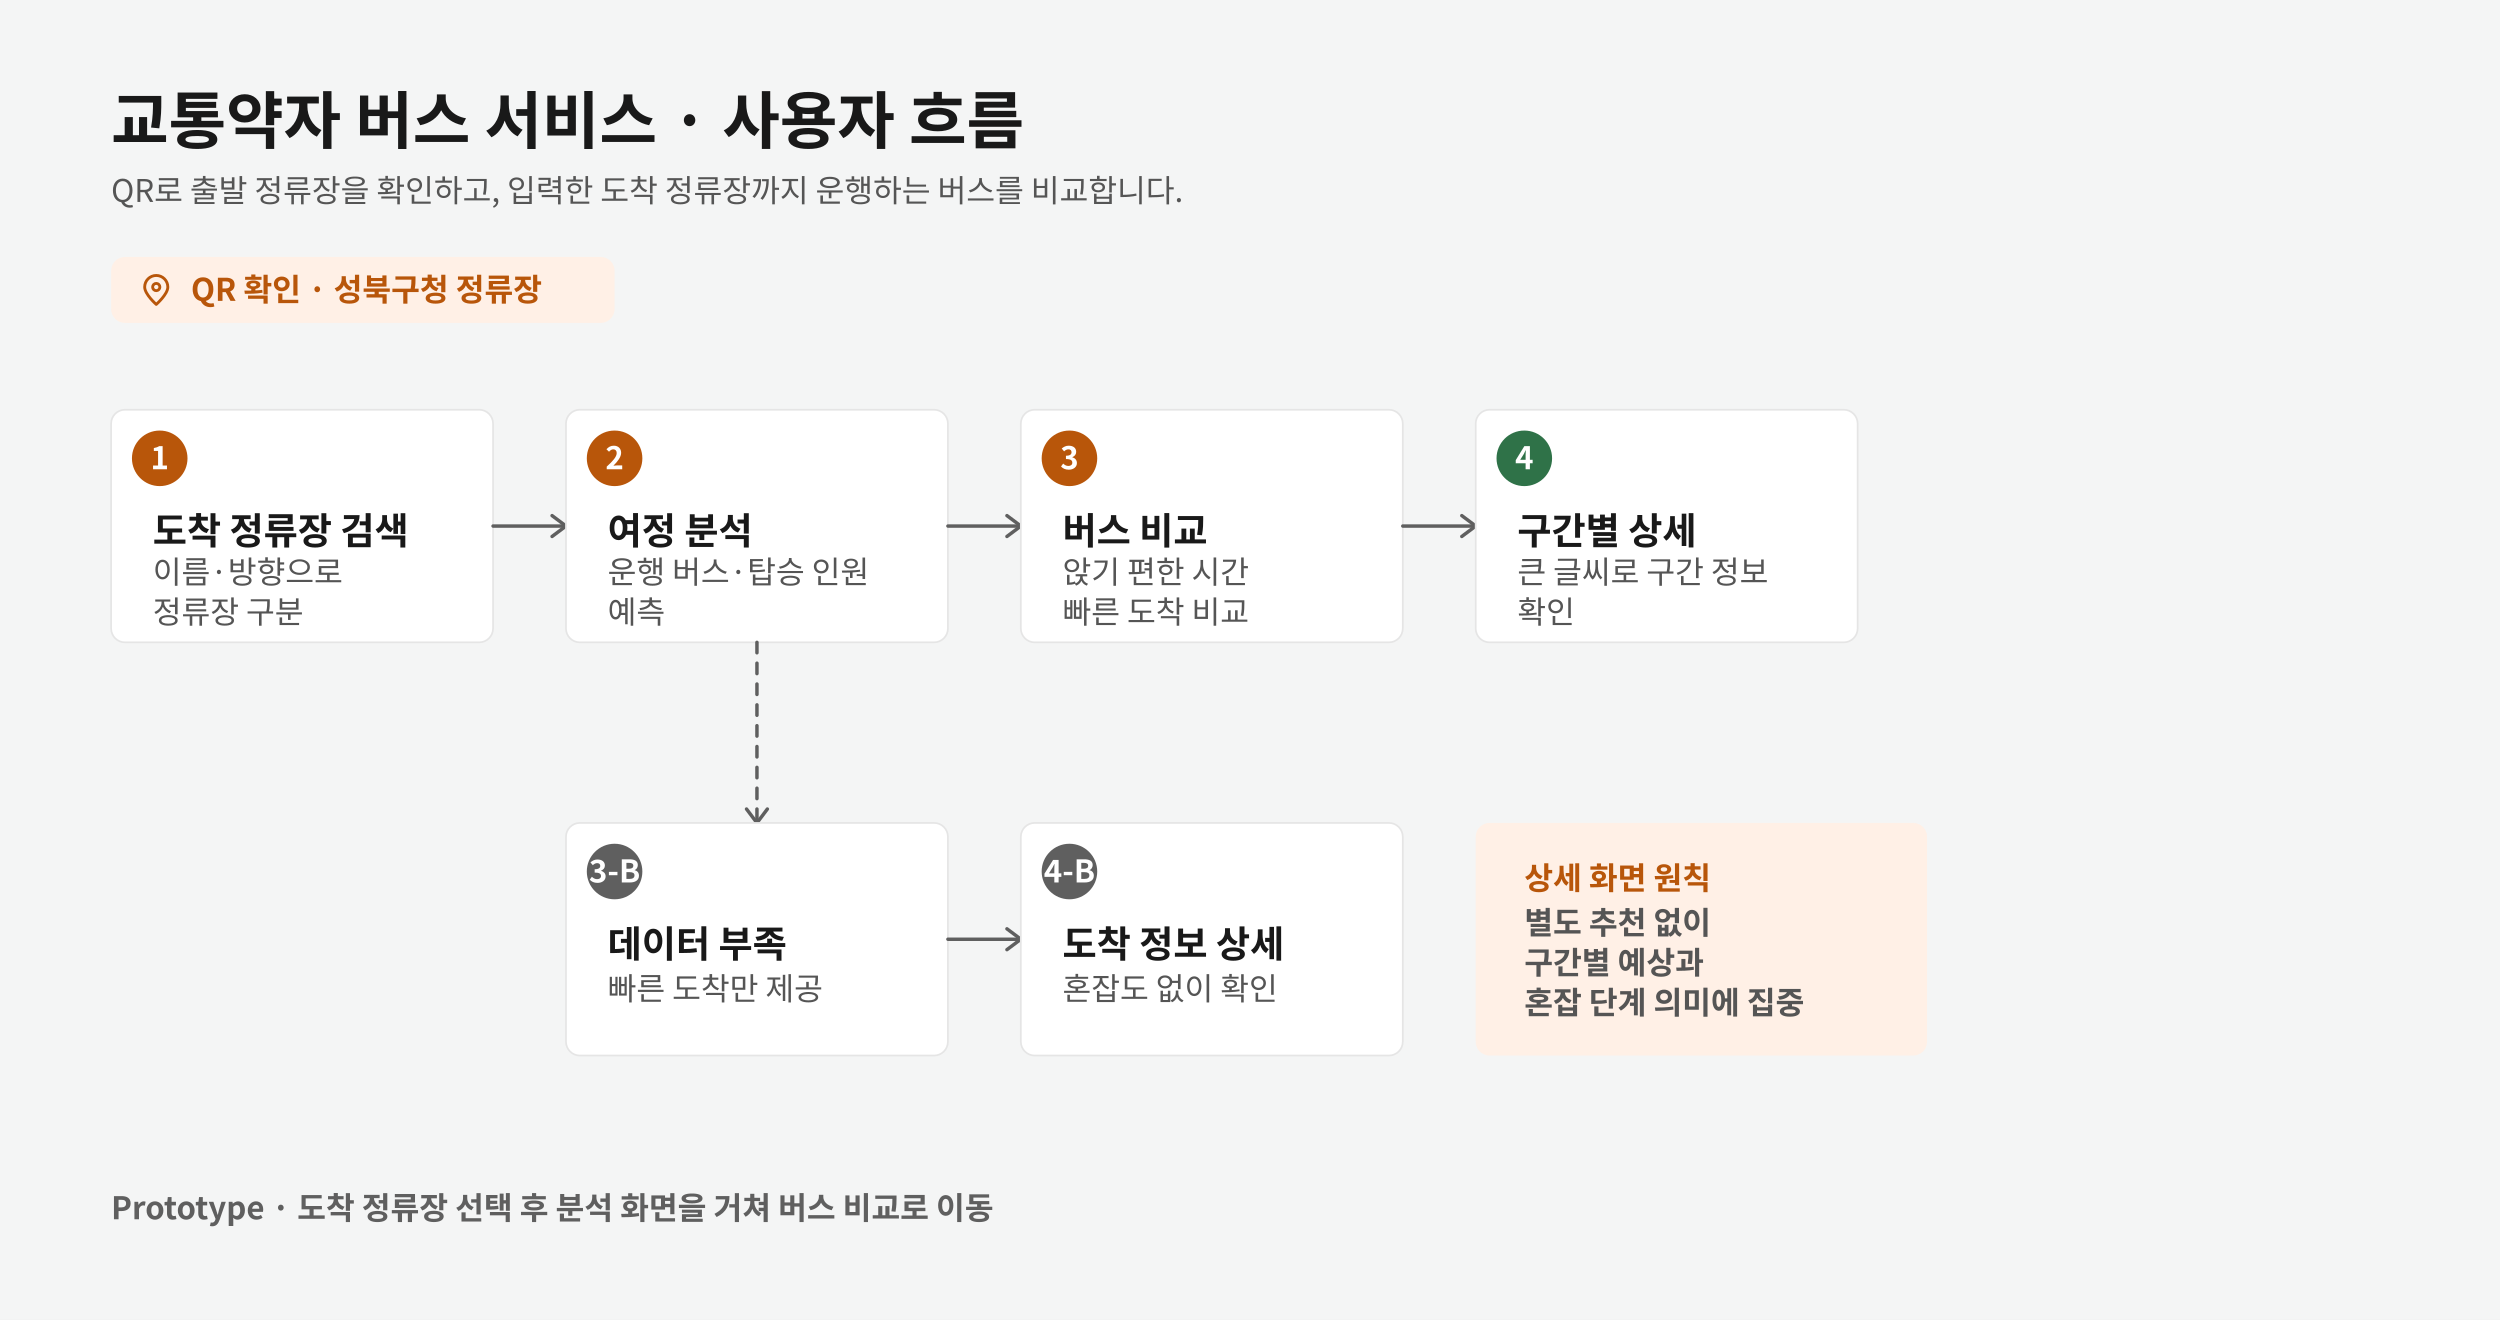
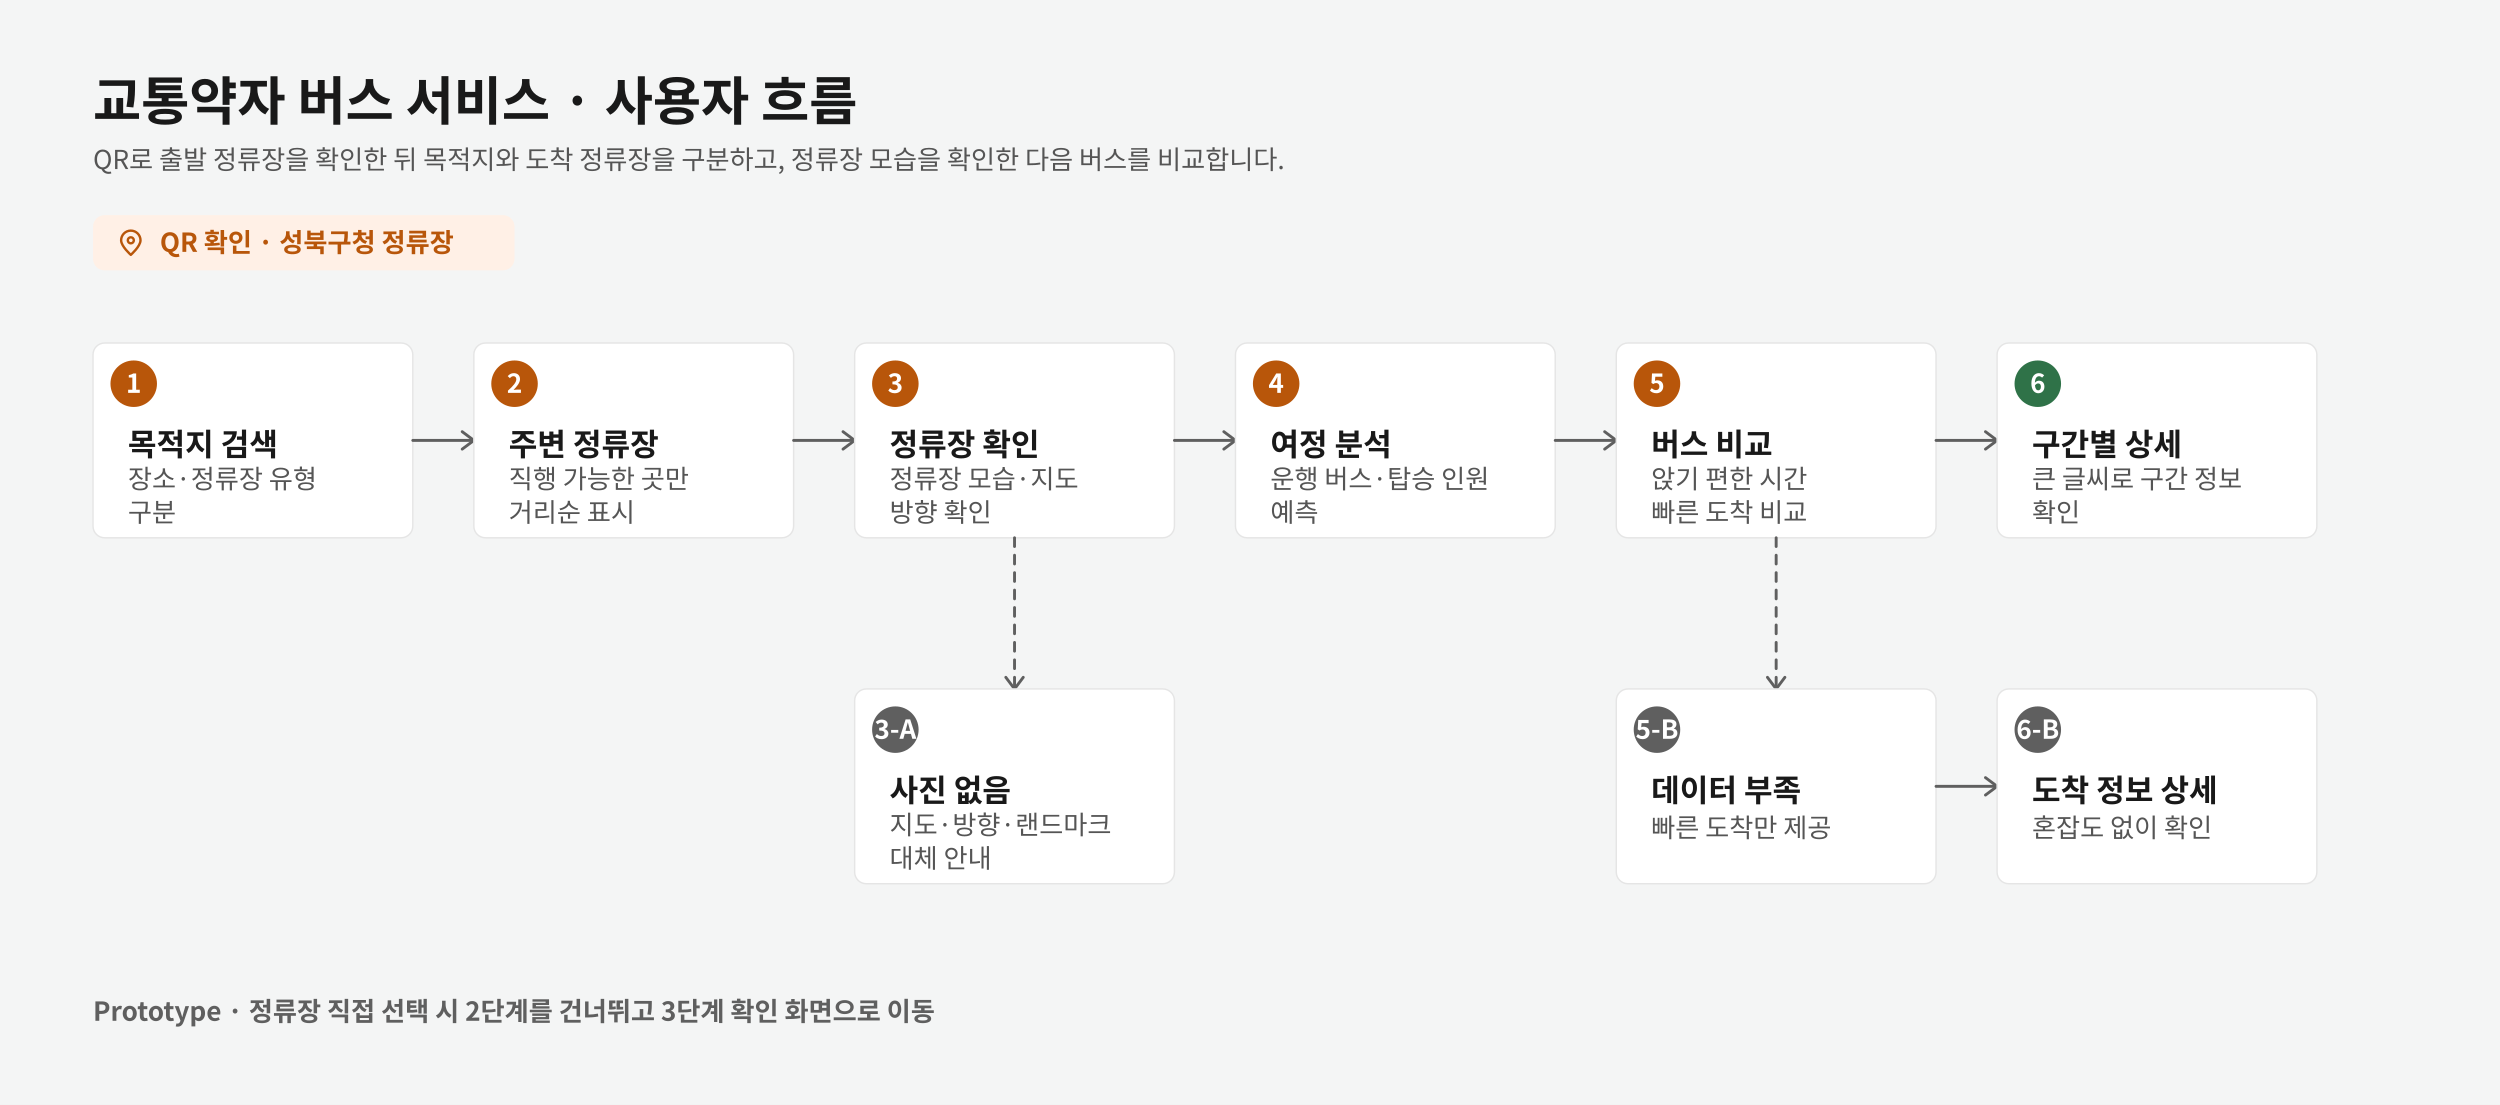
- <svg xmlns="http://www.w3.org/2000/svg" width="1440" height="760" viewBox="0 0 1440 760" role="img" aria-label="사용자 흐름도">
-   <rect x="0" y="0" width="1440" height="760" rx="0" fill="#F4F5F5" stroke="none" stroke-width="1" />
+ <svg xmlns="http://www.w3.org/2000/svg" width="1720" height="760" viewBox="0 0 1720 760" role="img" aria-label="사용자 흐름도">
+   <rect x="0" y="0" width="1720" height="760" rx="0" fill="#F4F5F5" stroke="none" stroke-width="1" />
  <text x="64" y="70" font-family="Noto Sans CJK KR, Malgun Gothic, sans-serif" font-size="36" font-weight="800" fill="#191919" text-anchor="start" dominant-baseline="middle" letter-spacing="0">교통약자 버스 서비스 · 사용자 흐름</text>
-   <text x="64" y="110" font-family="Noto Sans CJK KR, Malgun Gothic, sans-serif" font-size="18" font-weight="500" fill="#555555" text-anchor="start" dominant-baseline="middle" letter-spacing="0">QR로 출발 정류장을 확인하고, 입력한 도착 정류장까지 운행하는 버스를 비교합니다.</text>
+   <text x="64" y="110" font-family="Noto Sans CJK KR, Malgun Gothic, sans-serif" font-size="18" font-weight="500" fill="#555555" text-anchor="start" dominant-baseline="middle" letter-spacing="0">QR로 출발 정류장을 확인한 뒤 목적지와 도착 정류장을 구분하고, 정류장 모습을 확인한 다음 버스를 비교합니다.</text>
  <rect x="64" y="148" width="290" height="38" rx="8" fill="#FFF0E6" stroke="none" stroke-width="1" />
  <g transform="translate(80 157) scale(0.8333333)">
    <path d="M20 10c0 5-8 12-8 12S4 15 4 10a8 8 0 1 1 16 0Z" fill="none" stroke="#B8560A" stroke-width="2" stroke-linecap="round" stroke-linejoin="round" />
    <circle cx="12" cy="10" r="2.5" fill="none" stroke="#B8560A" stroke-width="2" stroke-linecap="round" stroke-linejoin="round" />
  </g>
  <text x="110" y="167" font-family="Noto Sans CJK KR, Malgun Gothic, sans-serif" font-size="18" font-weight="700" fill="#B8560A" text-anchor="start" dominant-baseline="middle" letter-spacing="0">QR 확인 · 성북구청 정류장</text>
  <rect x="64" y="236" width="220" height="134" rx="8" fill="#FFFFFF" stroke="#E5E5E5" stroke-width="1" />
  <circle cx="92" cy="264" r="16" fill="#B8560A" stroke="none" stroke-width="1" />
  <text x="92" y="264" font-family="Noto Sans CJK KR, Malgun Gothic, sans-serif" font-size="18" font-weight="800" fill="#FFFFFF" text-anchor="middle" dominant-baseline="middle" letter-spacing="0">1</text>
-   <text x="88" y="306" font-family="Noto Sans CJK KR, Malgun Gothic, sans-serif" font-size="21.38" font-weight="800" fill="#191919" text-anchor="start" dominant-baseline="middle" letter-spacing="0">도착 정류장 검색</text>
+   <text x="88" y="306" font-family="Noto Sans CJK KR, Malgun Gothic, sans-serif" font-size="21.38" font-weight="800" fill="#191919" text-anchor="start" dominant-baseline="middle" letter-spacing="0">목적지 검색</text>
  <text x="88" y="336" font-family="Noto Sans CJK KR, Malgun Gothic, sans-serif" font-size="18" font-weight="500" fill="#555555" text-anchor="start" letter-spacing="0">
-     <tspan x="88" dy="0">이름·방향으로</tspan>
-     <tspan x="88" dy="23">정류장 구분</tspan>
+     <tspan x="88" dy="0">장소·정류장 유형</tspan>
+     <tspan x="88" dy="23">구분</tspan>
  </text>
  <line x1="284" y1="303" x2="326" y2="303" stroke="#5F5F5F" stroke-width="2" stroke-linecap="round" />
  <path d="M318 297L326 303L318 309" fill="none" stroke="#5F5F5F" stroke-width="2" stroke-linecap="round" stroke-linejoin="round" />
  <rect x="326" y="236" width="220" height="134" rx="8" fill="#FFFFFF" stroke="#E5E5E5" stroke-width="1" />
  <circle cx="354" cy="264" r="16" fill="#B8560A" stroke="none" stroke-width="1" />
  <text x="354" y="264" font-family="Noto Sans CJK KR, Malgun Gothic, sans-serif" font-size="18" font-weight="800" fill="#FFFFFF" text-anchor="middle" dominant-baseline="middle" letter-spacing="0">2</text>
-   <text x="350" y="306" font-family="Noto Sans CJK KR, Malgun Gothic, sans-serif" font-size="21.38" font-weight="800" fill="#191919" text-anchor="start" dominant-baseline="middle" letter-spacing="0">여정 분석</text>
+   <text x="350" y="306" font-family="Noto Sans CJK KR, Malgun Gothic, sans-serif" font-size="21.38" font-weight="800" fill="#191919" text-anchor="start" dominant-baseline="middle" letter-spacing="0">주변 정류장</text>
  <text x="350" y="336" font-family="Noto Sans CJK KR, Malgun Gothic, sans-serif" font-size="18" font-weight="500" fill="#555555" text-anchor="start" letter-spacing="0">
-     <tspan x="350" dy="0">운행 버스·탑승 인원</tspan>
-     <tspan x="350" dy="23">예측</tspan>
+     <tspan x="350" dy="0">직행 가능한 곳만</tspan>
+     <tspan x="350" dy="23">거리순 표시</tspan>
  </text>
  <line x1="546" y1="303" x2="588" y2="303" stroke="#5F5F5F" stroke-width="2" stroke-linecap="round" />
  <path d="M580 297L588 303L580 309" fill="none" stroke="#5F5F5F" stroke-width="2" stroke-linecap="round" stroke-linejoin="round" />
  <rect x="588" y="236" width="220" height="134" rx="8" fill="#FFFFFF" stroke="#E5E5E5" stroke-width="1" />
  <circle cx="616" cy="264" r="16" fill="#B8560A" stroke="none" stroke-width="1" />
  <text x="616" y="264" font-family="Noto Sans CJK KR, Malgun Gothic, sans-serif" font-size="18" font-weight="800" fill="#FFFFFF" text-anchor="middle" dominant-baseline="middle" letter-spacing="0">3</text>
-   <text x="612" y="306" font-family="Noto Sans CJK KR, Malgun Gothic, sans-serif" font-size="21.38" font-weight="800" fill="#191919" text-anchor="start" dominant-baseline="middle" letter-spacing="0">버스 비교</text>
+   <text x="612" y="306" font-family="Noto Sans CJK KR, Malgun Gothic, sans-serif" font-size="21.38" font-weight="800" fill="#191919" text-anchor="start" dominant-baseline="middle" letter-spacing="0">정류장 확인</text>
  <text x="612" y="336" font-family="Noto Sans CJK KR, Malgun Gothic, sans-serif" font-size="18" font-weight="500" fill="#555555" text-anchor="start" letter-spacing="0">
-     <tspan x="612" dy="0">앉기 편한 시간</tspan>
-     <tspan x="612" dy="23">빠른 도착 비교</tspan>
+     <tspan x="612" dy="0">정류장 모습·지도</tspan>
+     <tspan x="612" dy="23">방향 확인</tspan>
  </text>
  <line x1="808" y1="303" x2="850" y2="303" stroke="#5F5F5F" stroke-width="2" stroke-linecap="round" />
  <path d="M842 297L850 303L842 309" fill="none" stroke="#5F5F5F" stroke-width="2" stroke-linecap="round" stroke-linejoin="round" />
  <rect x="850" y="236" width="220" height="134" rx="8" fill="#FFFFFF" stroke="#E5E5E5" stroke-width="1" />
-   <circle cx="878" cy="264" r="16" fill="#2F7248" stroke="none" stroke-width="1" />
+   <circle cx="878" cy="264" r="16" fill="#B8560A" stroke="none" stroke-width="1" />
  <text x="878" y="264" font-family="Noto Sans CJK KR, Malgun Gothic, sans-serif" font-size="18" font-weight="800" fill="#FFFFFF" text-anchor="middle" dominant-baseline="middle" letter-spacing="0">4</text>
-   <text x="874" y="306" font-family="Noto Sans CJK KR, Malgun Gothic, sans-serif" font-size="21.38" font-weight="800" fill="#191919" text-anchor="start" dominant-baseline="middle" letter-spacing="0">구간별 상세</text>
+   <text x="874" y="306" font-family="Noto Sans CJK KR, Malgun Gothic, sans-serif" font-size="21.38" font-weight="800" fill="#191919" text-anchor="start" dominant-baseline="middle" letter-spacing="0">여정 분석</text>
  <text x="874" y="336" font-family="Noto Sans CJK KR, Malgun Gothic, sans-serif" font-size="18" font-weight="500" fill="#555555" text-anchor="start" letter-spacing="0">
-     <tspan x="874" dy="0">큰 글씨로 구간 정보</tspan>
-     <tspan x="874" dy="23">확인</tspan>
+     <tspan x="874" dy="0">운행 버스·탑승 인원</tspan>
+     <tspan x="874" dy="23">예측</tspan>
  </text>
-   <line x1="436" y1="370" x2="436" y2="474" stroke="#5F5F5F" stroke-width="2" stroke-linecap="round" stroke-dasharray="6 6" />
-   <path d="M430 466L436 474L442 466" fill="none" stroke="#5F5F5F" stroke-width="2" stroke-linecap="round" stroke-linejoin="round" />
-   <rect x="326" y="474" width="220" height="134" rx="8" fill="#FFFFFF" stroke="#E5E5E5" stroke-width="1" />
-   <circle cx="354" cy="502" r="16" fill="#5F5F5F" stroke="none" stroke-width="1" />
-   <text x="354" y="502" font-family="Noto Sans CJK KR, Malgun Gothic, sans-serif" font-size="18" font-weight="800" fill="#FFFFFF" text-anchor="middle" dominant-baseline="middle" letter-spacing="0">3-B</text>
-   <text x="350" y="544" font-family="Noto Sans CJK KR, Malgun Gothic, sans-serif" font-size="21.38" font-weight="800" fill="#191919" text-anchor="start" dominant-baseline="middle" letter-spacing="0">데이터 부족</text>
-   <text x="350" y="576" font-family="Noto Sans CJK KR, Malgun Gothic, sans-serif" font-size="18" font-weight="500" fill="#555555" text-anchor="start" letter-spacing="0">
-     <tspan x="350" dy="0">빠른 도착만 제공</tspan>
+   <line x1="1070" y1="303" x2="1112" y2="303" stroke="#5F5F5F" stroke-width="2" stroke-linecap="round" />
+   <path d="M1104 297L1112 303L1104 309" fill="none" stroke="#5F5F5F" stroke-width="2" stroke-linecap="round" stroke-linejoin="round" />
+   <rect x="1112" y="236" width="220" height="134" rx="8" fill="#FFFFFF" stroke="#E5E5E5" stroke-width="1" />
+   <circle cx="1140" cy="264" r="16" fill="#B8560A" stroke="none" stroke-width="1" />
+   <text x="1140" y="264" font-family="Noto Sans CJK KR, Malgun Gothic, sans-serif" font-size="18" font-weight="800" fill="#FFFFFF" text-anchor="middle" dominant-baseline="middle" letter-spacing="0">5</text>
+   <text x="1136" y="306" font-family="Noto Sans CJK KR, Malgun Gothic, sans-serif" font-size="21.38" font-weight="800" fill="#191919" text-anchor="start" dominant-baseline="middle" letter-spacing="0">버스 비교</text>
+   <text x="1136" y="336" font-family="Noto Sans CJK KR, Malgun Gothic, sans-serif" font-size="18" font-weight="500" fill="#555555" text-anchor="start" letter-spacing="0">
+     <tspan x="1136" dy="0">앉기 편한 시간</tspan>
+     <tspan x="1136" dy="23">빠른 도착 비교</tspan>
  </text>
-   <line x1="546" y1="541" x2="588" y2="541" stroke="#5F5F5F" stroke-width="2" stroke-linecap="round" />
-   <path d="M580 535L588 541L580 547" fill="none" stroke="#5F5F5F" stroke-width="2" stroke-linecap="round" stroke-linejoin="round" />
+   <line x1="1332" y1="303" x2="1374" y2="303" stroke="#5F5F5F" stroke-width="2" stroke-linecap="round" />
+   <path d="M1366 297L1374 303L1366 309" fill="none" stroke="#5F5F5F" stroke-width="2" stroke-linecap="round" stroke-linejoin="round" />
+   <rect x="1374" y="236" width="220" height="134" rx="8" fill="#FFFFFF" stroke="#E5E5E5" stroke-width="1" />
+   <circle cx="1402" cy="264" r="16" fill="#2F7248" stroke="none" stroke-width="1" />
+   <text x="1402" y="264" font-family="Noto Sans CJK KR, Malgun Gothic, sans-serif" font-size="18" font-weight="800" fill="#FFFFFF" text-anchor="middle" dominant-baseline="middle" letter-spacing="0">6</text>
+   <text x="1398" y="306" font-family="Noto Sans CJK KR, Malgun Gothic, sans-serif" font-size="21.38" font-weight="800" fill="#191919" text-anchor="start" dominant-baseline="middle" letter-spacing="0">구간별 상세</text>
+   <text x="1398" y="336" font-family="Noto Sans CJK KR, Malgun Gothic, sans-serif" font-size="18" font-weight="500" fill="#555555" text-anchor="start" letter-spacing="0">
+     <tspan x="1398" dy="0">큰 글씨로 구간 정보</tspan>
+     <tspan x="1398" dy="23">확인</tspan>
+   </text>
+   <line x1="698" y1="370" x2="698" y2="474" stroke="#5F5F5F" stroke-width="2" stroke-linecap="round" stroke-dasharray="6 6" />
+   <path d="M692 466L698 474L704 466" fill="none" stroke="#5F5F5F" stroke-width="2" stroke-linecap="round" stroke-linejoin="round" />
  <rect x="588" y="474" width="220" height="134" rx="8" fill="#FFFFFF" stroke="#E5E5E5" stroke-width="1" />
  <circle cx="616" cy="502" r="16" fill="#5F5F5F" stroke="none" stroke-width="1" />
-   <text x="616" y="502" font-family="Noto Sans CJK KR, Malgun Gothic, sans-serif" font-size="18" font-weight="800" fill="#FFFFFF" text-anchor="middle" dominant-baseline="middle" letter-spacing="0">4-B</text>
-   <text x="612" y="544" font-family="Noto Sans CJK KR, Malgun Gothic, sans-serif" font-size="21.38" font-weight="800" fill="#191919" text-anchor="start" dominant-baseline="middle" letter-spacing="0">도착 정보 상세</text>
-   <text x="612" y="576" font-family="Noto Sans CJK KR, Malgun Gothic, sans-serif" font-size="18" font-weight="500" fill="#555555" text-anchor="start" letter-spacing="0">
-     <tspan x="612" dy="0">혼잡도 없이 확인</tspan>
+   <text x="616" y="502" font-family="Noto Sans CJK KR, Malgun Gothic, sans-serif" font-size="18" font-weight="800" fill="#FFFFFF" text-anchor="middle" dominant-baseline="middle" letter-spacing="0">3-A</text>
+   <text x="612" y="544" font-family="Noto Sans CJK KR, Malgun Gothic, sans-serif" font-size="21.38" font-weight="800" fill="#191919" text-anchor="start" dominant-baseline="middle" letter-spacing="0">사진 없음</text>
+   <text x="612" y="574" font-family="Noto Sans CJK KR, Malgun Gothic, sans-serif" font-size="18" font-weight="500" fill="#555555" text-anchor="start" letter-spacing="0">
+     <tspan x="612" dy="0">지도·방향·랜드마크</tspan>
+     <tspan x="612" dy="23">대체 안내</tspan>
  </text>
-   <rect x="850" y="474" width="260" height="134" rx="8" fill="#FFF0E6" stroke="none" stroke-width="1" />
-   <text x="878" y="506" font-family="Noto Sans CJK KR, Malgun Gothic, sans-serif" font-size="18" font-weight="800" fill="#B8560A" text-anchor="start" dominant-baseline="middle" letter-spacing="0">상세 화면 원칙</text>
-   <text x="878" y="538" font-family="Noto Sans CJK KR, Malgun Gothic, sans-serif" font-size="18" font-weight="600" fill="#555555" text-anchor="start" letter-spacing="0">
-     <tspan x="878" dy="0">별도 추천 없이</tspan>
-     <tspan x="878" dy="23">구간별 예상과</tspan>
-     <tspan x="878" dy="23">혼잡 단계 의미에 집중</tspan>
+   <line x1="1222" y1="370" x2="1222" y2="474" stroke="#5F5F5F" stroke-width="2" stroke-linecap="round" stroke-dasharray="6 6" />
+   <path d="M1216 466L1222 474L1228 466" fill="none" stroke="#5F5F5F" stroke-width="2" stroke-linecap="round" stroke-linejoin="round" />
+   <rect x="1112" y="474" width="220" height="134" rx="8" fill="#FFFFFF" stroke="#E5E5E5" stroke-width="1" />
+   <circle cx="1140" cy="502" r="16" fill="#5F5F5F" stroke="none" stroke-width="1" />
+   <text x="1140" y="502" font-family="Noto Sans CJK KR, Malgun Gothic, sans-serif" font-size="18" font-weight="800" fill="#FFFFFF" text-anchor="middle" dominant-baseline="middle" letter-spacing="0">5-B</text>
+   <text x="1136" y="544" font-family="Noto Sans CJK KR, Malgun Gothic, sans-serif" font-size="21.38" font-weight="800" fill="#191919" text-anchor="start" dominant-baseline="middle" letter-spacing="0">데이터 부족</text>
+   <text x="1136" y="576" font-family="Noto Sans CJK KR, Malgun Gothic, sans-serif" font-size="18" font-weight="500" fill="#555555" text-anchor="start" letter-spacing="0">
+     <tspan x="1136" dy="0">빠른 도착만 제공</tspan>
  </text>
-   <text x="64" y="696" font-family="Noto Sans CJK KR, Malgun Gothic, sans-serif" font-size="18" font-weight="600" fill="#5F5F5F" text-anchor="start" dominant-baseline="middle" letter-spacing="0">Prototype · 도착 정류장 선택 후 분석 화면을 거쳐 버스 비교로 이동</text>
+   <line x1="1332" y1="541" x2="1374" y2="541" stroke="#5F5F5F" stroke-width="2" stroke-linecap="round" />
+   <path d="M1366 535L1374 541L1366 547" fill="none" stroke="#5F5F5F" stroke-width="2" stroke-linecap="round" stroke-linejoin="round" />
+   <rect x="1374" y="474" width="220" height="134" rx="8" fill="#FFFFFF" stroke="#E5E5E5" stroke-width="1" />
+   <circle cx="1402" cy="502" r="16" fill="#5F5F5F" stroke="none" stroke-width="1" />
+   <text x="1402" y="502" font-family="Noto Sans CJK KR, Malgun Gothic, sans-serif" font-size="18" font-weight="800" fill="#FFFFFF" text-anchor="middle" dominant-baseline="middle" letter-spacing="0">6-B</text>
+   <text x="1398" y="544" font-family="Noto Sans CJK KR, Malgun Gothic, sans-serif" font-size="21.38" font-weight="800" fill="#191919" text-anchor="start" dominant-baseline="middle" letter-spacing="0">도착 정보 상세</text>
+   <text x="1398" y="576" font-family="Noto Sans CJK KR, Malgun Gothic, sans-serif" font-size="18" font-weight="500" fill="#555555" text-anchor="start" letter-spacing="0">
+     <tspan x="1398" dy="0">혼잡도 없이 확인</tspan>
+   </text>
+   <text x="64" y="696" font-family="Noto Sans CJK KR, Malgun Gothic, sans-serif" font-size="18" font-weight="600" fill="#5F5F5F" text-anchor="start" dominant-baseline="middle" letter-spacing="0">Prototype · 정류장 직접 선택 시 2단계를 건너뛰고 3단계 확인 화면으로 이동</text>
</svg>
